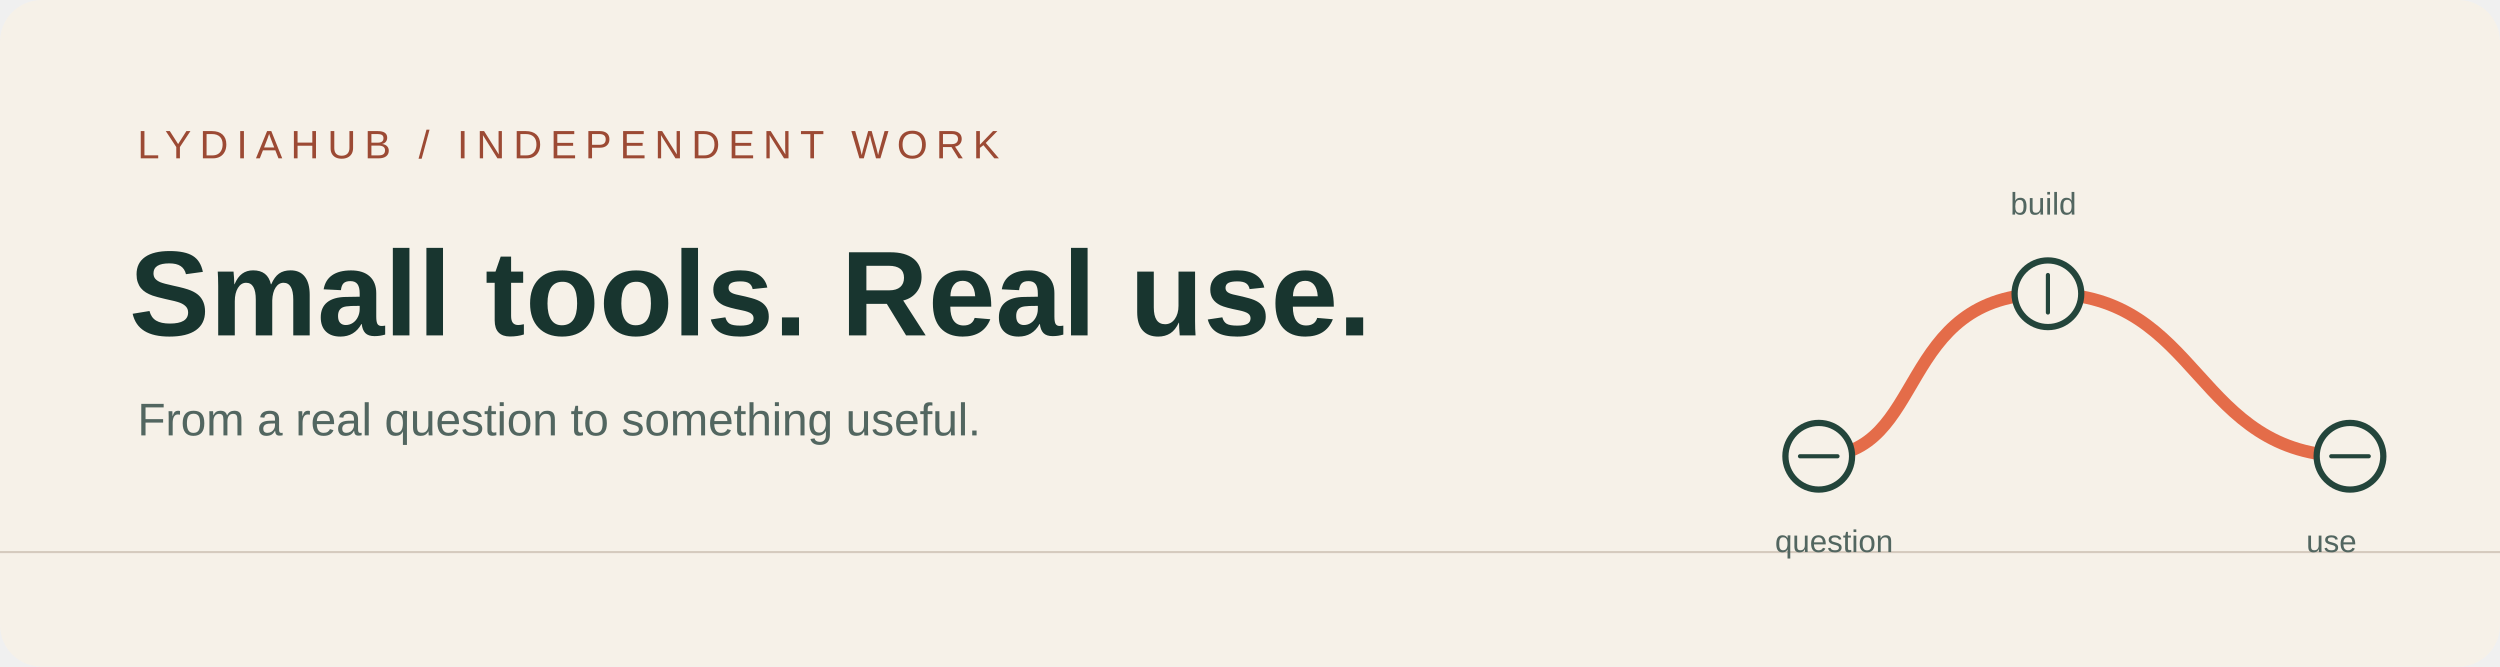
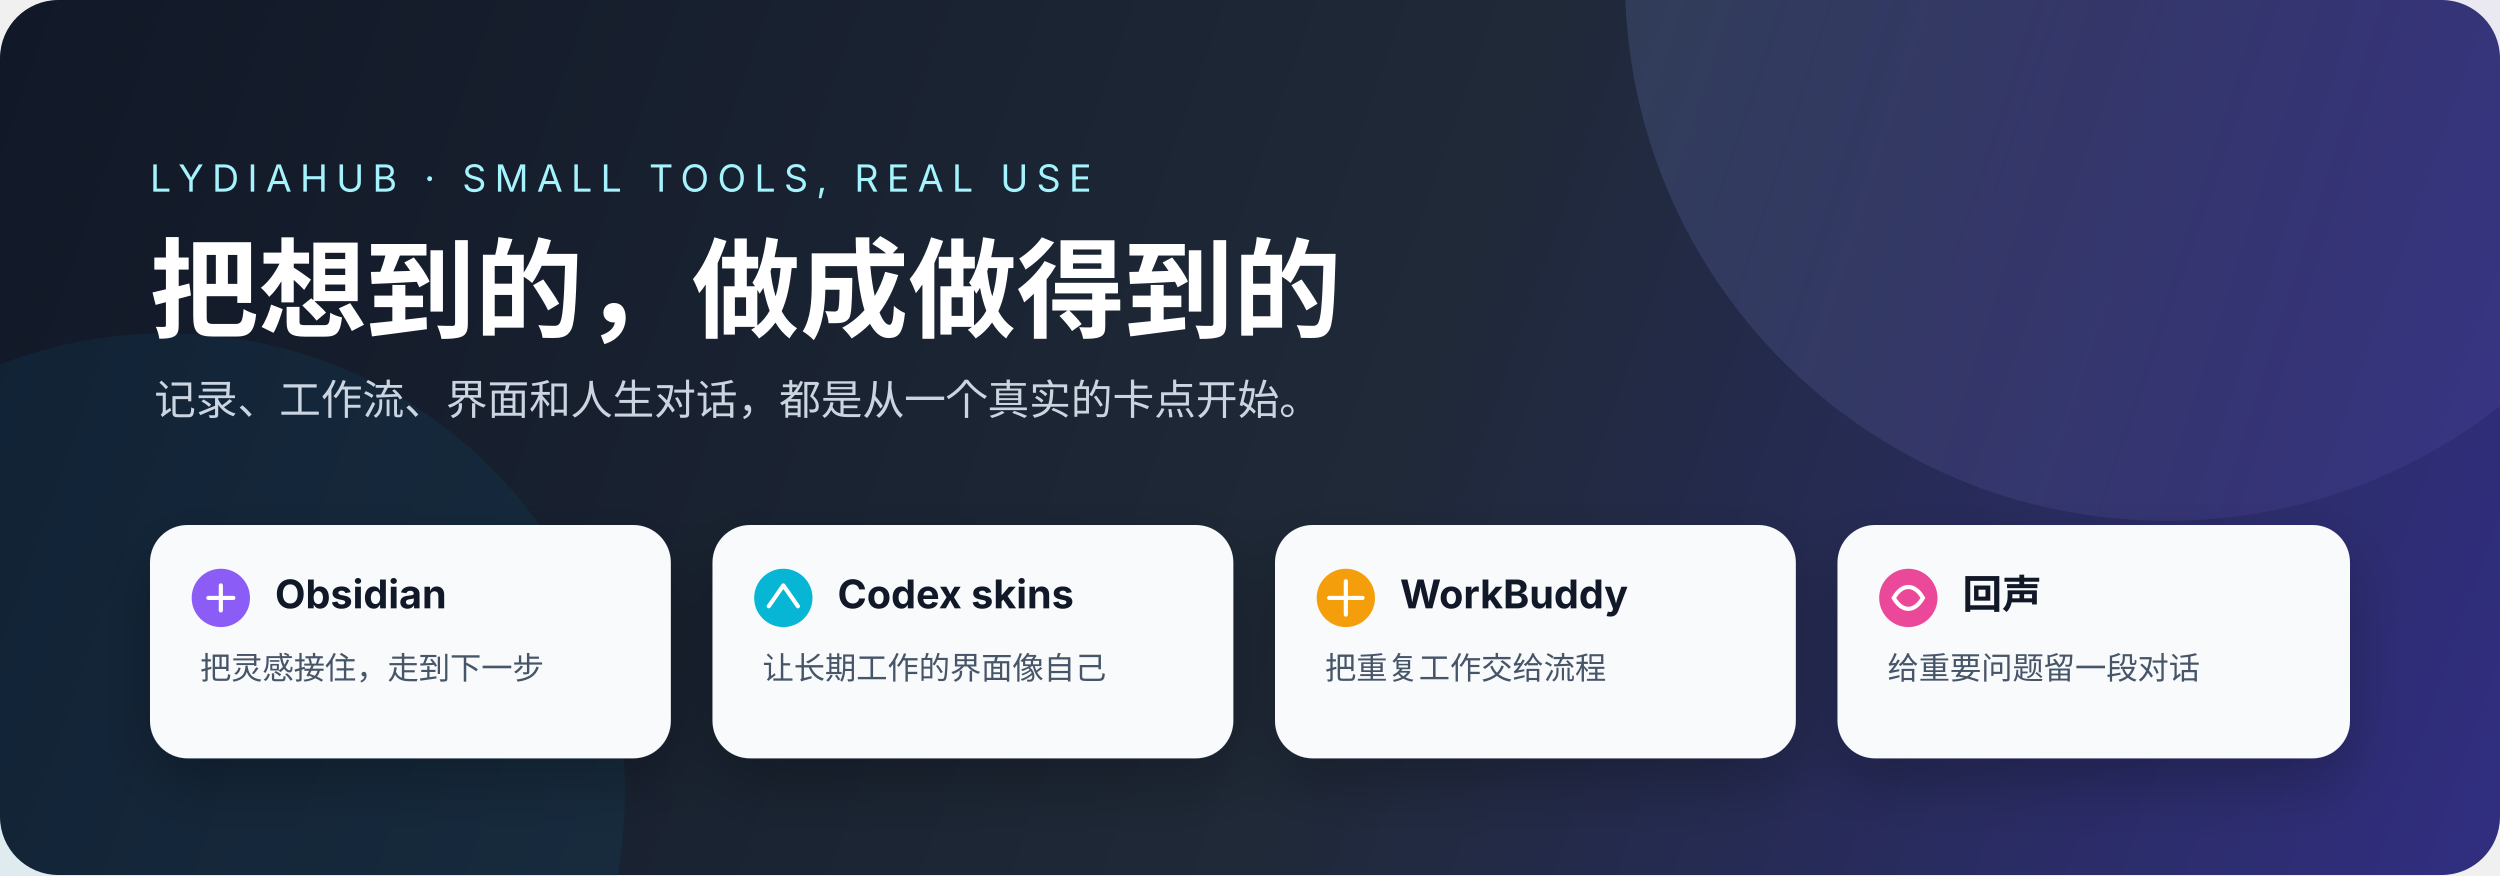
- <svg xmlns="http://www.w3.org/2000/svg" width="1200" height="320" viewBox="0 0 1200 320" role="img" aria-labelledby="title desc">
-   <rect width="1200" height="320" rx="20" fill="#F6F1E8" />
-   <path d="M0 265H1200" stroke="#D5CABE" />
-   <text x="66" y="76" fill="#9C4A34" font-family="Arial, Helvetica, sans-serif" font-size="19" letter-spacing="4">LYDIAHUB / INDEPENDENT WORK</text>
-   <text x="62" y="161" fill="#18352F" font-family="Arial, Helvetica, sans-serif" font-size="58" font-weight="700">Small tools. Real use.</text>
-   <text x="66" y="209" fill="#526660" font-family="Arial, Helvetica, sans-serif" font-size="22">From a real question to something useful.</text>
-   <g transform="translate(846 65)" fill="none" stroke="#23453B" stroke-width="3">
-     <path d="M27 154C80 154 63 76 137 76S207 154 282 154" stroke="#E46C49" stroke-width="6" stroke-linecap="round" />
-     <circle cx="27" cy="154" r="16" fill="#F6F1E8" />
-     <circle cx="137" cy="76" r="16" fill="#F6F1E8" />
-     <circle cx="282" cy="154" r="16" fill="#F6F1E8" />
-     <path d="M18 154h18M137 67v18M273 154h18" stroke="#23453B" stroke-width="2" stroke-linecap="round" />
-     <text x="6" y="200" fill="#526660" stroke="none" font-family="Arial, Helvetica, sans-serif" font-size="15">question</text>
-     <text x="119" y="38" fill="#526660" stroke="none" font-family="Arial, Helvetica, sans-serif" font-size="15">build</text>
-     <text x="261" y="200" fill="#526660" stroke="none" font-family="Arial, Helvetica, sans-serif" font-size="15">use</text>
+ <svg xmlns="http://www.w3.org/2000/svg" width="1200" height="420" viewBox="0 0 1200 420" fill="none">
+   <defs>
+     <linearGradient id="bg" x1="0" y1="0" x2="1200" y2="420" gradientUnits="userSpaceOnUse">
+       <stop stop-color="#111827" />
+       <stop offset="0.55" stop-color="#1F2937" />
+       <stop offset="1" stop-color="#312E81" />
+     </linearGradient>
+     <linearGradient id="glow" x1="70" y1="50" x2="1040" y2="360" gradientUnits="userSpaceOnUse">
+       <stop stop-color="#67E8F9" stop-opacity="0.28" />
+       <stop offset="1" stop-color="#A78BFA" stop-opacity="0.08" />
+     </linearGradient>
+     <filter id="shadow" x="-20%" y="-20%" width="140%" height="160%">
+       <feDropShadow dx="0" dy="12" stdDeviation="14" flood-color="#000" flood-opacity="0.24" />
+     </filter>
+   </defs>
+   <rect width="1200" height="420" rx="28" fill="url(#bg)" />
+   <circle cx="1040" cy="-10" r="260" fill="url(#glow)" />
+   <circle cx="80" cy="380" r="220" fill="#0EA5E9" fill-opacity="0.07" />
+   <text x="72" y="92" fill="#A5F3FC" font-family="-apple-system,BlinkMacSystemFont,'Segoe UI',sans-serif" font-size="18" letter-spacing="4">LYDIAHUB · SMALL TOOLS, REAL USE</text>
+   <text x="72" y="158" fill="white" font-family="-apple-system,BlinkMacSystemFont,'Segoe UI',sans-serif" font-size="52" font-weight="700">把想到的，做成做得到的</text>
+   <text x="74" y="199" fill="#CBD5E1" font-family="-apple-system,BlinkMacSystemFont,'Segoe UI',sans-serif" font-size="20">记录、工作流、界面和人生对话，都是从一个真实的卡点开始。</text>
+   <g filter="url(#shadow)">
+     <rect x="72" y="252" width="250" height="112" rx="18" fill="#F8FAFC" />
+     <rect x="342" y="252" width="250" height="112" rx="18" fill="#F8FAFC" />
+     <rect x="612" y="252" width="250" height="112" rx="18" fill="#F8FAFC" />
+     <rect x="882" y="252" width="246" height="112" rx="18" fill="#F8FAFC" />
  </g>
+   <circle cx="106" cy="287" r="14" fill="#8B5CF6" />
+   <path d="M100 287h12M106 281v12" stroke="white" stroke-width="2" stroke-linecap="round" />
+   <text x="132" y="292" fill="#111827" font-family="-apple-system,BlinkMacSystemFont,'Segoe UI',sans-serif" font-size="19" font-weight="700">Obsidian</text>
+   <text x="96" y="326" fill="#475569" font-family="-apple-system,BlinkMacSystemFont,'Segoe UI',sans-serif" font-size="15">把灵感接住，走到下一步</text>
+   <circle cx="376" cy="287" r="14" fill="#06B6D4" />
+   <path d="M369 291l7-10 7 10" stroke="white" stroke-width="2" stroke-linecap="round" stroke-linejoin="round" />
+   <text x="402" y="292" fill="#111827" font-family="-apple-system,BlinkMacSystemFont,'Segoe UI',sans-serif" font-size="19" font-weight="700">Codex skins</text>
+   <text x="366" y="326" fill="#475569" font-family="-apple-system,BlinkMacSystemFont,'Segoe UI',sans-serif" font-size="15">让长期工作的界面像自己</text>
+   <circle cx="646" cy="287" r="14" fill="#F59E0B" />
+   <path d="M638 287h16M646 279v16" stroke="white" stroke-width="2" stroke-linecap="round" />
+   <text x="672" y="292" fill="#111827" font-family="-apple-system,BlinkMacSystemFont,'Segoe UI',sans-serif" font-size="19" font-weight="700">WorkBuddy</text>
+   <text x="636" y="326" fill="#475569" font-family="-apple-system,BlinkMacSystemFont,'Segoe UI',sans-serif" font-size="15">把重复工作交给流程</text>
+   <circle cx="916" cy="287" r="14" fill="#EC4899" />
+   <path d="M909 287c4-7 10-7 14 0-4 7-10 7-14 0Z" stroke="white" stroke-width="2" />
+   <text x="942" y="292" fill="#111827" font-family="-apple-system,BlinkMacSystemFont,'Segoe UI',sans-serif" font-size="19" font-weight="700">回声</text>
+   <text x="906" y="326" fill="#475569" font-family="-apple-system,BlinkMacSystemFont,'Segoe UI',sans-serif" font-size="15">给重要问题留一段对话</text>
</svg>
